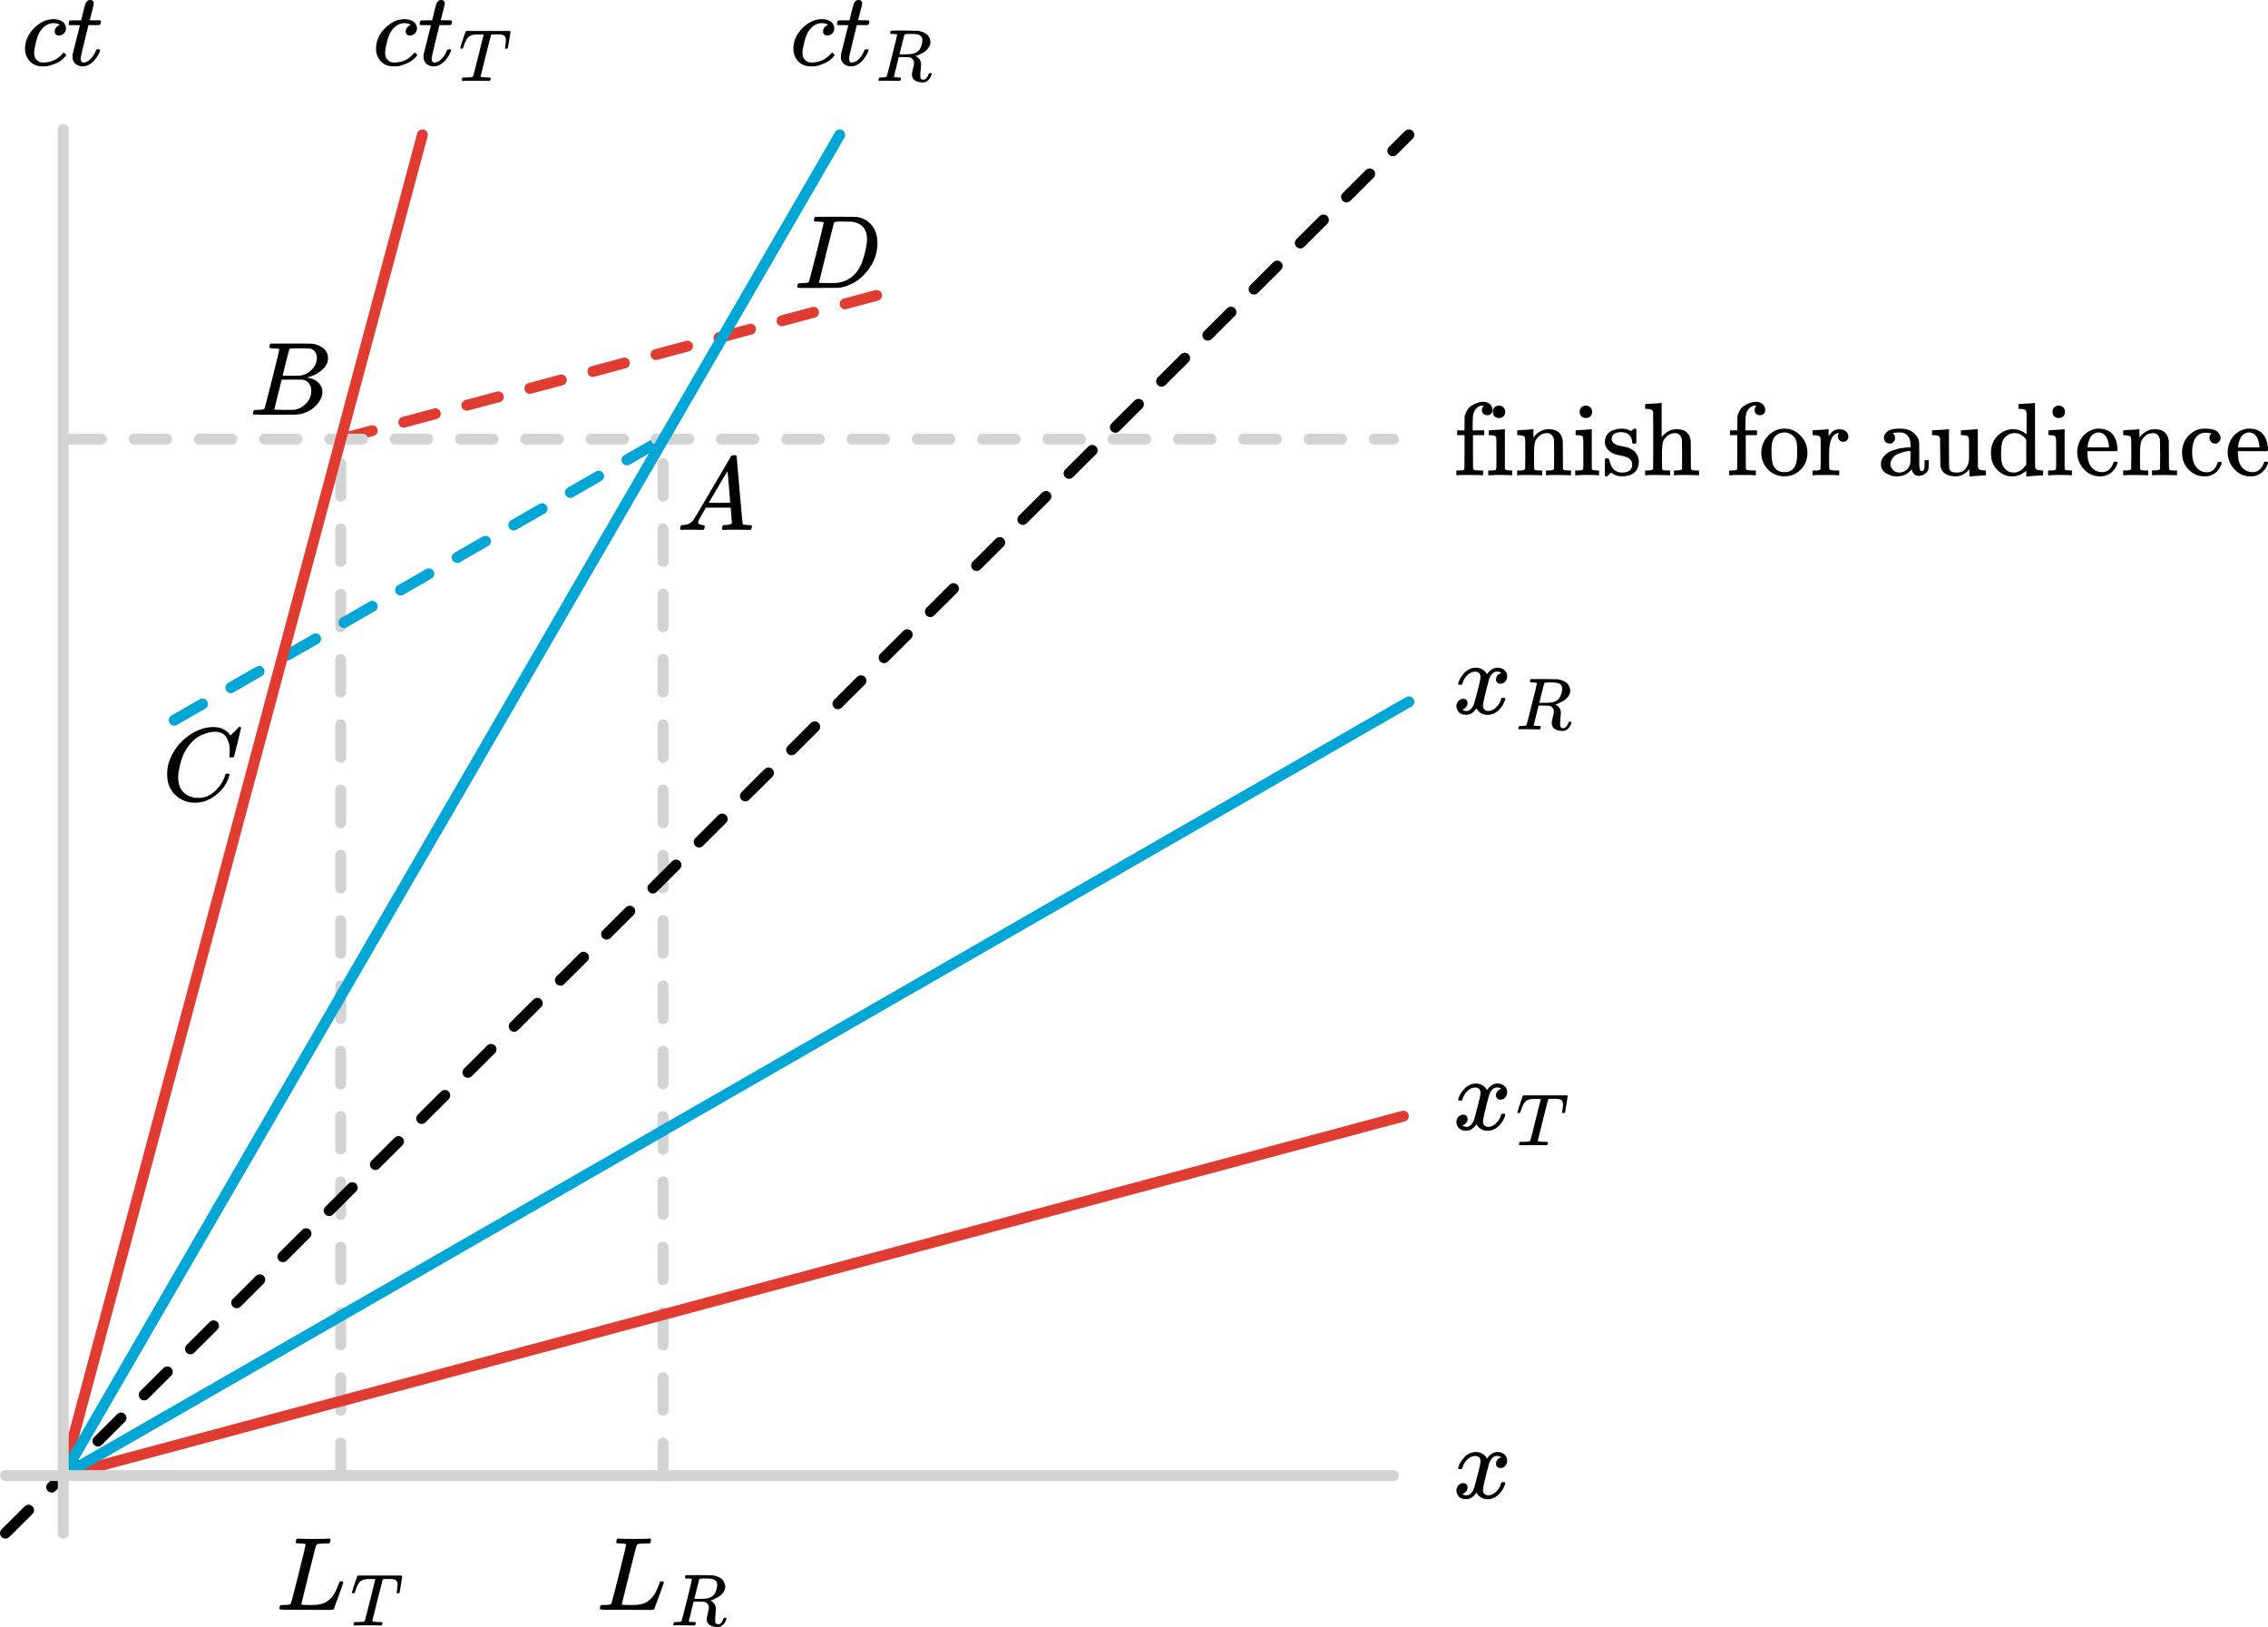
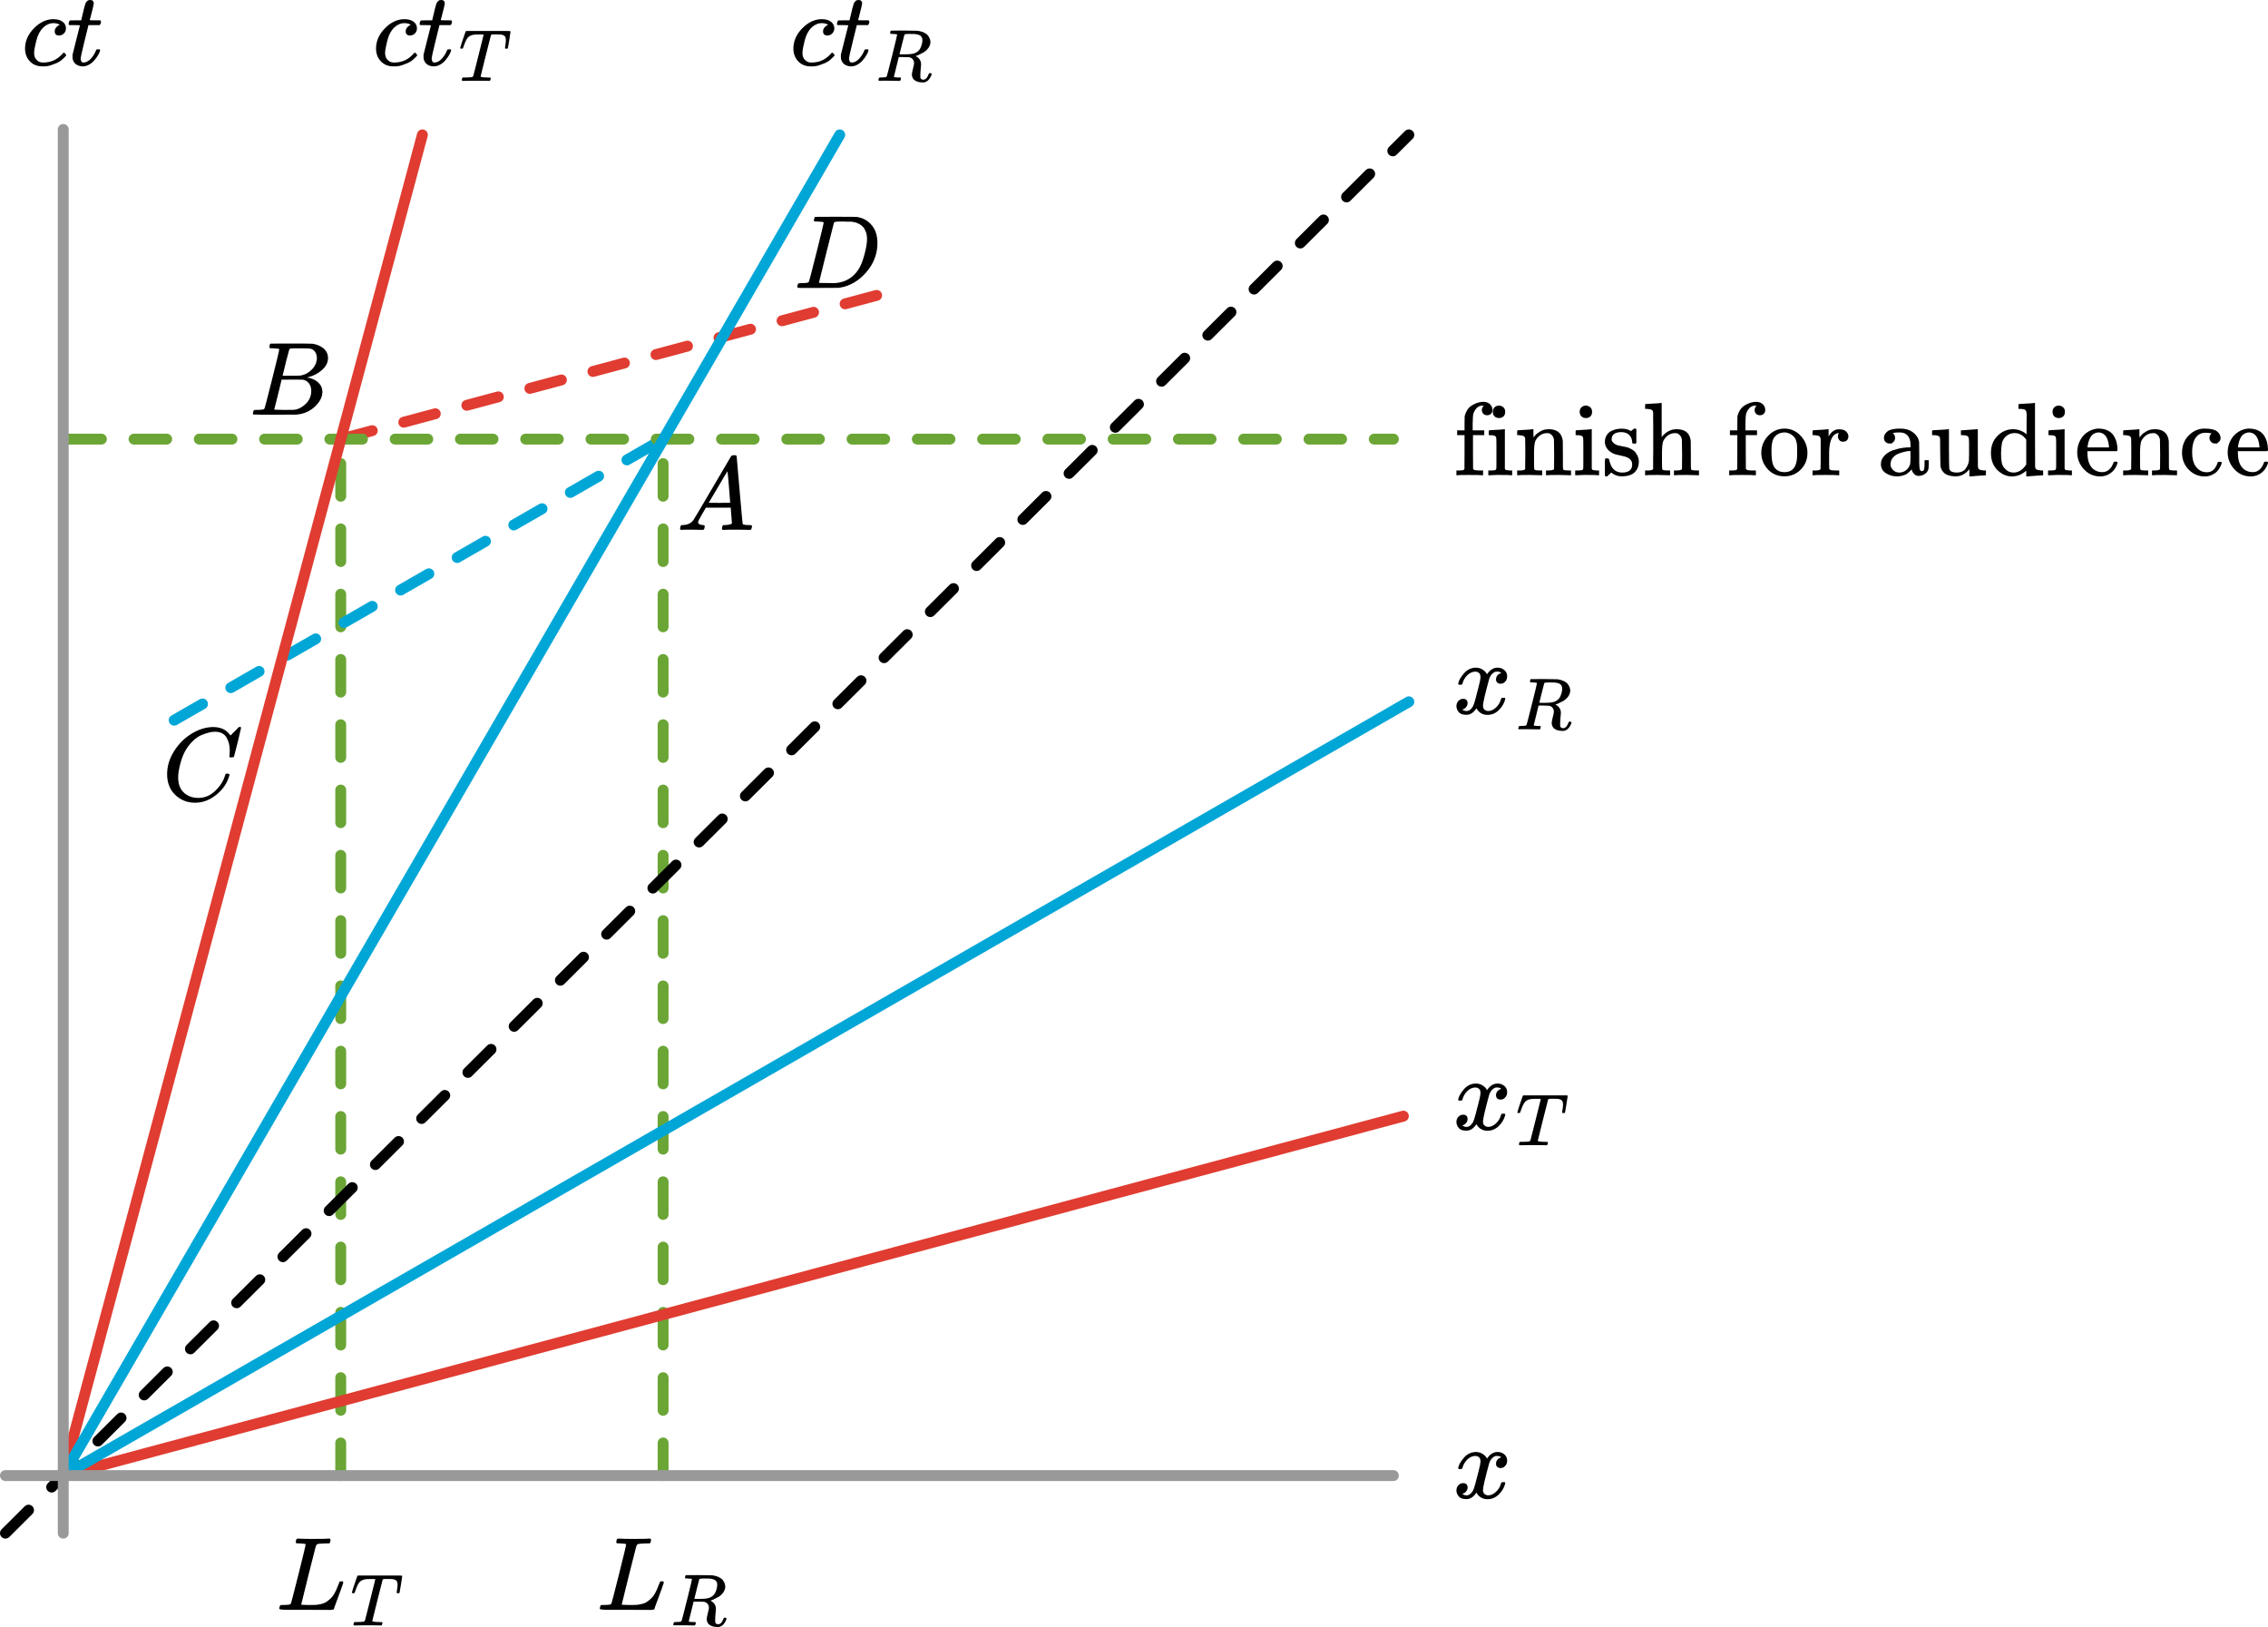
<svg xmlns="http://www.w3.org/2000/svg" xmlns:xlink="http://www.w3.org/1999/xlink" width="208.473mm" height="149.515mm" viewBox="0 0 208.473 149.515" version="1.1" id="svg1" xml:space="preserve">
  <defs id="defs1">
    <path id="MJX-74-TEX-I-1D450" d="m 34,159 q 0,109 86,196 86,87 186,87 56,0 88,-24 32,-24 33,-63 0,-29 -19,-49 -19,-20 -48,-21 -19,0 -30,10 -11,10 -11,30 0,20 11,34 11,14 22,21 11,7 14,6 h 1 q 0,2 -6,6 -6,4 -21,8 -15,4 -34,4 -30,0 -57,-14 -21,-9 -43,-31 -44,-44 -64,-124 -20,-80 -21,-116 0,-46 26,-69 22,-24 58,-24 h 4 q 112,0 185,85 9,10 12,10 4,0 13,-9 9,-9 10,-14 1,-5 -9,-15 Q 410,73 391,55 372,37 346,25 320,13 282,0 244,-13 202,-11 127,-11 81,37 35,85 34,159 Z" />
    <path id="MJX-74-TEX-I-1D461" d="m 26,385 q -7,7 -7,10 0,4 3,16 3,12 5,14 2,5 9,5 7,0 51,1 h 53 l 19,80 q 3,11 7,29 4,18 7,26 3,8 6,20 3,12 8,17 5,5 10,12 5,7 14,9 9,2 18,2 18,-1 25,-11 7,-10 7,-19 0,-7 -9,-47 -9,-40 -20,-79 l -10,-37 q 0,-2 50,-2 h 51 q 7,-7 7,-11 0,-22 -13,-35 H 210 L 174,240 Q 135,80 135,68 q 0,-42 27,-42 35,0 68,34 33,34 53,84 2,6 5,7 3,1 15,2 h 4 q 15,0 15,-8 0,-3 -3,-12 Q 314,117 301,95 288,73 267,48 246,23 216,6 186,-11 155,-11 125,-11 98,4 71,19 59,56 57,64 57,83 v 18 l 35,140 q 35,141 36,142 0,2 -51,2 z" />
    <path id="MJX-74-TEX-I-1D465" d="m 52,289 q 7,42 54,97 47,55 116,56 35,0 64,-18 29,-18 43,-45 42,63 101,63 37,0 64,-22 27,-22 28,-59 0,-29 -14,-47 -14,-18 -27,-22 -13,-4 -23,-4 -19,0 -31,11 -12,11 -12,29 0,46 50,63 -11,13 -40,13 -13,0 -19,-2 -38,-16 -56,-66 -60,-221 -60,-258 0,-28 16,-40 16,-12 35,-12 37,0 73,33 36,33 49,81 3,10 6,11 3,1 16,2 h 4 q 15,0 15,-8 0,-1 -2,-11 Q 486,77 440,33 394,-11 333,-11 263,-11 227,52 186,-10 133,-10 h -6 q -49,0 -70,26 -21,26 -22,55 0,32 19,52 19,20 45,20 43,0 43,-42 Q 142,81 130,66 118,51 107,46 96,41 94,41 l -3,-1 q 0,-1 6,-4 6,-3 16,-7 10,-4 19,-3 36,0 62,45 9,16 23,68 14,52 28,108 14,56 16,66 5,27 5,39 0,28 -15,40 -15,12 -34,12 -40,0 -75,-32 -35,-32 -49,-82 -2,-9 -5,-10 -3,-1 -16,-2 H 58 q -6,6 -6,11 z" />
    <path id="MJX-23-TEX-N-66" d="M 273,0 Q 255,3 146,3 43,3 34,0 h -8 v 46 h 16 q 28,0 49,3 8,3 12,11 1,2 1,164 V 385 H 33 v 46 h 71 v 66 l 1,67 2,10 q 19,65 64,94 45,29 95,36 1,0 9,0 8,0 14,1 41,-3 62,-26 21,-23 21,-52 0,-23 -14,-37 -14,-14 -37,-14 -23,0 -37,14 -14,14 -14,37 0,20 18,40 h -4 q -4,1 -11,1 -28,0 -50,-21 -22,-21 -34,-55 -6,-20 -7,-95 V 431 H 293 V 385 H 185 V 225 q 0,-162 1,-164 1,-2 3,-4 2,-2 5,-3 3,-1 5,-3 2,-2 7,-2 5,0 7,-1 2,-1 9,-1 7,0 9,0 2,0 10,-1 8,-1 10,0 h 31 V 0 Z" />
    <path id="MJX-23-TEX-N-69" d="m 69,609 q 0,28 18,44 18,16 44,16 23,-2 40,-17 17,-15 17,-43 0,-30 -17,-45 -17,-15 -42,-15 -25,0 -42,15 -17,15 -18,45 z M 247,0 Q 232,3 143,3 132,3 106,3 80,3 56,1 L 34,0 h -8 v 46 h 16 q 28,0 49,3 9,4 11,11 2,7 2,42 v 103 88 q 0,52 -2,66 -2,14 -14,19 -14,7 -47,7 H 30 v 23 q 0,23 2,23 l 10,1 q 10,1 28,2 18,1 36,2 17,1 36,2 19,1 29,3 10,2 11,1 h 3 V 62 q 5,-10 12,-12 7,-2 35,-4 h 23 V 0 Z" />
    <path id="MJX-23-TEX-N-6E" d="m 41,46 h 14 q 39,0 47,14 v 8 q 0,9 0,23 0,14 0,31 0,17 1,39 1,22 0,42 0,31 0,66 0,35 -1,59 v 23 q -3,19 -14,25 -11,6 -45,9 H 25 v 23 q 0,23 2,23 l 10,1 q 10,1 28,2 18,1 37,2 17,1 36,2 19,1 29,3 10,2 11,1 h 3 v -40 q 0,-38 1,-38 1,0 5,5 4,5 12,15 8,10 19,18 11,8 29,19 18,11 38,16 20,5 51,5 114,-4 127,-113 1,-7 1,-139 v -86 q 0,-38 2,-45 2,-7 11,-10 21,-3 49,-3 h 16 V 0 h -8 L 510,1 Q 487,2 460,2 433,2 422,3 319,3 310,0 h -8 v 46 h 16 q 61,0 61,16 1,2 1,138 -1,135 -2,143 -6,28 -20,42 -14,14 -24,17 -10,3 -26,2 -45,0 -79,-34 -27,-27 -34,-55 -7,-28 -8,-83 v -64 -60 q 0,-30 1,-40 1,-10 3,-13 2,-3 9,-6 21,-3 49,-3 h 16 V 0 h -8 L 234,1 Q 210,2 183,2 156,2 145,3 42,3 33,0 h -8 v 46 z" />
    <path id="MJX-23-TEX-N-73" d="m 295,316 q 0,40 -27,69 -27,29 -78,29 -36,0 -62,-13 -30,-19 -30,-52 -1,-5 0,-13 1,-8 16,-24 15,-16 43,-25 18,-5 44,-9 26,-4 44,-9 18,-5 32,-13 17,-8 33,-20 16,-12 32,-41 16,-29 17,-62 Q 359,71 321,31 283,-9 198,-10 h -8 q -52,0 -96,36 L 86,19 77,10 Q 71,4 65,-1 L 54,-11 h -8 -4 q -3,0 -9,6 v 79 58 q 0,21 2,25 2,4 10,5 h 9 q 12,0 16,-4 4,-4 5,-12 1,-8 7,-27 6,-19 19,-42 35,-51 97,-51 97,0 97,78 0,29 -18,47 -20,24 -83,36 -63,12 -83,23 -36,17 -57,46 -21,29 -21,62 0,39 17,66 17,27 43,40 26,13 50,18 24,5 44,5 h 11 q 40,0 70,-15 l 15,-8 9,7 q 10,9 22,17 h 8 4 q 3,0 9,-6 V 310 l -6,-6 h -28 q -6,6 -6,12 z" />
    <path id="MJX-23-TEX-N-68" d="m 41,46 h 14 q 39,0 47,14 v 8 q 0,9 0,23 0,14 0,33 0,19 0,43 0,24 1,50 1,26 0,55 -1,29 0,57 0,37 0,78 0,41 0,75 0,34 -1,60 -1,26 0,44 1,18 0,17 -3,19 -14,25 -11,6 -45,9 H 25 v 23 q 0,23 2,23 l 10,1 q 10,1 29,2 19,1 37,2 17,1 37,2 20,1 30,3 10,2 11,1 h 3 V 367 q 60,75 144,75 123,0 135,-113 1,-7 1,-139 v -86 q 0,-38 2,-45 2,-7 11,-10 21,-3 49,-3 h 16 V 0 h -8 L 510,1 Q 487,2 460,2 433,2 422,3 319,3 310,0 h -8 v 46 h 16 q 61,0 61,16 1,2 1,138 -1,135 -2,143 -6,28 -20,42 -14,14 -24,17 -10,3 -26,2 -45,0 -79,-34 -27,-27 -34,-55 -7,-28 -8,-83 v -64 -60 q 0,-30 1,-40 1,-10 3,-13 2,-3 9,-6 21,-3 49,-3 h 16 V 0 h -8 L 234,1 Q 210,2 183,2 156,2 145,3 42,3 33,0 h -8 v 46 z" />
    <path id="MJX-23-TEX-N-20" d="" />
    <path id="MJX-23-TEX-N-6F" d="m 28,214 q 0,95 65,164 65,69 157,70 90,0 155,-68 65,-68 66,-165 Q 471,120 407,55 343,-10 250,-10 153,-10 91,57 29,124 28,214 Z M 250,30 q 122,0 122,163 v 32 25 q 0,22 -1,38 -1,16 -7,38 -6,22 -16,36 -10,14 -31,28 -21,14 -49,20 -5,1 -16,1 -30,0 -57,-12 -43,-22 -56,-61 -13,-39 -13,-92 v -20 q 0,-96 19,-135 32,-61 105,-61 z" />
    <path id="MJX-23-TEX-N-72" d="m 36,46 h 14 q 39,0 47,14 v 8 q 0,9 0,23 0,14 1,31 1,17 0,39 -1,22 0,42 0,31 0,66 0,35 0,59 l -1,23 q -3,19 -14,25 -11,6 -45,9 H 20 v 23 q 0,23 2,23 l 10,1 q 10,1 28,2 18,1 36,2 16,1 35,2 19,1 29,3 10,2 11,1 h 3 v -69 q 39,68 97,68 h 6 q 45,0 66,-22 21,-22 21,-46 0,-21 -13,-36 -13,-15 -38,-15 -25,0 -37,16 -12,16 -13,34 0,9 2,16 2,7 5,12 3,5 3,5 -2,2 -23,-4 -16,-8 -24,-15 -47,-45 -47,-179 v -53 q 0,-13 0,-27 0,-14 0,-26 0,-12 1,-20 1,-8 0,-15 v -5 q 1,-2 3,-4 2,-2 5,-3 3,-1 5,-3 2,-2 7,-2 5,0 7,-1 2,-1 9,-1 7,0 9,0 2,0 10,-1 8,-1 10,0 h 31 V 0 h -9 Q 249,3 140,3 37,3 28,0 h -8 v 46 z" />
    <path id="MJX-23-TEX-N-61" d="m 137,305 q 0,0 -22,0 -22,0 -37,15 -15,15 -15,39 0,35 34,62 34,27 121,27 73,0 118,-32 45,-32 60,-76 5,-14 5,-31 0,-17 1,-115 v -70 q 0,-48 5,-66 5,-18 21,-18 15,0 20,16 5,16 5,53 v 36 h 40 V 106 Q 492,66 490,59 481,29 455,12 429,-5 400,-6 371,-7 353,12 335,31 329,54 v 4 l -2,-3 q -2,-3 -5,-6 -3,-3 -8,-9 -5,-6 -12,-11 -7,-5 -15,-12 -8,-7 -18,-11 -10,-4 -22,-8 -12,-4 -26,-6 -14,-2 -31,-3 -60,0 -108,31 -48,31 -48,87 0,21 7,40 7,19 27,41 20,22 48,37 28,15 78,28 50,13 110,15 h 14 v 22 q 0,34 -6,50 -22,71 -97,71 -18,0 -34,-1 -16,-1 -25,-4 -9,-3 -8,-3 22,-15 22,-44 0,-25 -16,-39 z M 126,106 q 0,-31 24,-55 24,-24 59,-25 38,0 67,23 29,23 39,60 2,7 3,66 0,58 -1,58 -8,0 -21,-1 -13,-1 -45,-9 -32,-8 -58,-20 -26,-12 -46,-37 -20,-25 -21,-60 z" />
    <path id="MJX-23-TEX-N-75" d="M 383,58 Q 327,-10 256,-10 h -7 q -125,0 -144,99 -1,7 -2,137 -1,109 -1,122 0,13 -6,21 -10,16 -60,16 H 25 v 23 q 0,23 2,23 l 11,1 q 10,1 29,2 19,1 38,2 17,1 37,2 20,1 30,3 10,2 12,1 h 3 V 261 q 1,-184 3,-197 3,-15 14,-24 20,-14 60,-14 26,0 47,9 21,9 32,23 11,14 20,32 9,18 12,30 3,12 4,24 0,1 0,17 0,16 1,40 1,24 0,47 v 67 q 0,46 -10,57 -10,11 -50,13 h -18 v 46 q 2,0 76,5 74,5 79,6 h 7 V 264 q 0,-180 1,-183 3,-20 14,-26 11,-6 45,-9 h 18 V 0 q -2,0 -75,-5 -73,-5 -77,-6 h -7 z" />
    <path id="MJX-23-TEX-N-64" d="m 376,495 q 0,16 0,40 0,24 1,33 0,45 -10,56 -10,11 -51,13 h -18 v 23 q 0,23 2,23 l 10,1 q 10,1 29,2 19,1 37,2 17,1 37,2 20,1 30,3 10,2 11,1 h 3 V 390 q 0,-306 1,-309 3,-20 14,-26 11,-6 45,-9 h 18 V 0 q -2,0 -76,-5 -74,-5 -79,-6 h -7 v 55 l -8,-7 q -58,-48 -130,-48 -77,0 -139,61 -62,61 -62,165 0,100 63,163 63,63 147,64 75,0 132,-49 z m -3,-153 q -45,63 -113,63 -49,0 -87,-36 -27,-28 -34,-64 -7,-36 -8,-94 0,-56 7,-91 7,-35 35,-61 30,-33 78,-33 71,0 122,77 z" />
    <path id="MJX-23-TEX-N-65" d="m 28,218 q 0,55 20,100 20,45 50,73 30,28 65,42 35,14 66,15 53,0 91,-18 38,-18 58,-50 20,-32 28,-64 8,-32 9,-71 0,-7 -7,-14 H 126 v -15 q 0,-148 100,-180 20,-6 44,-6 42,0 72,32 17,17 27,42 l 10,24 q 3,3 16,3 h 3 q 17,0 17,-10 0,-4 -3,-13 Q 393,53 349,21 305,-11 250,-11 155,-11 92,58 29,127 28,218 Z m 305,57 q -11,128 -95,136 h -2 q -8,0 -16,-1 -8,-1 -25,-8 -17,-7 -29,-21 -12,-14 -23,-41 -11,-27 -16,-66 v -7 h 206 z" />
    <path id="MJX-23-TEX-N-63" d="m 370,305 q 0,0 -21,0 -21,0 -36,15 -15,15 -16,38 0,23 15,38 5,5 5,6 0,1 -10,2 -26,4 -49,4 -49,0 -80,-32 -47,-47 -47,-157 0,-82 31,-129 41,-61 110,-61 41,0 66,26 25,26 36,62 2,8 5,10 3,2 16,2 h 14 q 6,-6 6,-9 0,-4 -4,-16 Q 407,92 395,71 383,50 366,33 349,16 318,2 287,-12 249,-11 163,-11 99,53 35,117 34,214 q 0,104 65,169 65,65 151,65 86,0 120,-27 34,-27 34,-64 0,-23 -17,-37 z" />
    <path id="MJX-23-TEX-I-1D450" d="m 34,159 q 0,109 86,196 86,87 186,87 56,0 88,-24 32,-24 33,-63 0,-29 -19,-49 -19,-20 -48,-21 -19,0 -30,10 -11,10 -11,30 0,20 11,34 11,14 22,21 11,7 14,6 h 1 q 0,2 -6,6 -6,4 -21,8 -15,4 -34,4 -30,0 -57,-14 -21,-9 -43,-31 -44,-44 -64,-124 -20,-80 -21,-116 0,-46 26,-69 22,-24 58,-24 h 4 q 112,0 185,85 9,10 12,10 4,0 13,-9 9,-9 10,-14 1,-5 -9,-15 Q 410,73 391,55 372,37 346,25 320,13 282,0 244,-13 202,-11 127,-11 81,37 35,85 34,159 Z" />
    <path id="MJX-23-TEX-I-1D461" d="m 26,385 q -7,7 -7,10 0,4 3,16 3,12 5,14 2,5 9,5 7,0 51,1 h 53 l 19,80 q 3,11 7,29 4,18 7,26 3,8 6,20 3,12 8,17 5,5 10,12 5,7 14,9 9,2 18,2 18,-1 25,-11 7,-10 7,-19 0,-7 -9,-47 -9,-40 -20,-79 l -10,-37 q 0,-2 50,-2 h 51 q 7,-7 7,-11 0,-22 -13,-35 H 210 L 174,240 Q 135,80 135,68 q 0,-42 27,-42 35,0 68,34 33,34 53,84 2,6 5,7 3,1 15,2 h 4 q 15,0 15,-8 0,-3 -3,-12 Q 314,117 301,95 288,73 267,48 246,23 216,6 186,-11 155,-11 125,-11 98,4 71,19 59,56 57,64 57,83 v 18 l 35,140 q 35,141 36,142 0,2 -51,2 z" />
    <path id="MJX-23-TEX-I-1D445" d="m 230,637 q -27,0 -32,1 -5,1 -5,11 0,27 11,33 2,1 174,1 172,-1 186,-3 56,-8 94,-28 38,-20 54,-46 16,-26 21,-43 5,-17 6,-34 0,-45 -29,-84 -29,-39 -67,-60 -38,-21 -67,-34 -29,-13 -38,-13 l 7,-5 q 67,-38 67,-110 0,-11 -5,-61 -5,-50 -5,-82 v -9 q 0,-18 1,-28 1,-10 11,-18 10,-8 26,-9 28,0 46,22 18,22 26,47 5,14 8,17 3,3 15,3 20,0 20,-12 0,-18 -24,-57 -38,-57 -90,-57 h -9 q -61,0 -101,25 -40,25 -44,78 0,27 15,84 15,57 15,73 0,51 -43,74 -15,7 -25,8 -10,1 -71,2 H 309 L 277,193 Q 244,61 244,59 q 0,-4 1,-5 1,-1 7,-4 6,-3 17,-2 11,1 33,-2 h 31 q 6,-8 6,-9 0,-1 -3,-18 Q 332,6 326,0 H 311 Q 275,2 180,2 146,2 117,2 88,2 71,2 54,2 50,1 33,1 33,10 q 0,2 3,14 5,19 10,21 4,1 15,1 h 6 q 27,0 60,3 14,3 19,12 3,4 72,278 69,274 69,289 0,7 -57,9 z m 400,-83 q 0,32 -21,54 -21,22 -86,28 -2,0 -23,0 -21,0 -38,1 h -22 q -47,0 -54,-10 -1,-3 -34,-133 -33,-130 -33,-133 0,-1 69,-1 78,1 104,7 64,10 100,59 16,23 27,60 11,37 11,68 z" />
    <path id="MJX-23-TEX-I-1D447" d="m 40,437 q -19,0 -19,8 0,5 16,56 16,51 34,101 l 17,49 q 5,18 13,26 h 468 90 q 32,0 38,-1 6,-1 7,-9 0,-6 -17,-114 -17,-108 -19,-109 0,-7 -19,-7 -9,0 -12,0 -3,0 -6,5 l -2,3 q 0,6 6,45 6,39 6,61 0,35 -13,53 -13,18 -55,25 -5,1 -58,2 -46,0 -58,-1 -12,-1 -18,-8 -1,-1 -71,-279 -70,-278 -70,-283 0,-12 88,-14 32,0 41,-1 9,-1 9,-9 0,-5 -3,-14 -4,-18 -9,-21 l -2,-1 q -3,0 -7,0 -5,0 -52,1 Q 316,2 228,2 99,2 64,0 H 49 q -6,6 -6,9 0,3 2,18 4,13 10,19 h 28 11 q 80,0 95,9 1,1 2,1 5,3 10,20 5,17 40,157 17,68 28,111 70,275 70,281 0,5 -29,5 h -31 q -67,0 -88,-6 Q 146,614 121,583 96,552 67,467 60,445 57,441 54,437 43,437 Z" />
    <path id="MJX-23-TEX-I-1D465" d="m 52,289 q 7,42 54,97 47,55 116,56 35,0 64,-18 29,-18 43,-45 42,63 101,63 37,0 64,-22 27,-22 28,-59 0,-29 -14,-47 -14,-18 -27,-22 -13,-4 -23,-4 -19,0 -31,11 -12,11 -12,29 0,46 50,63 -11,13 -40,13 -13,0 -19,-2 -38,-16 -56,-66 -60,-221 -60,-258 0,-28 16,-40 16,-12 35,-12 37,0 73,33 36,33 49,81 3,10 6,11 3,1 16,2 h 4 q 15,0 15,-8 0,-1 -2,-11 Q 486,77 440,33 394,-11 333,-11 263,-11 227,52 186,-10 133,-10 h -6 q -49,0 -70,26 -21,26 -22,55 0,32 19,52 19,20 45,20 43,0 43,-42 Q 142,81 130,66 118,51 107,46 96,41 94,41 l -3,-1 q 0,-1 6,-4 6,-3 16,-7 10,-4 19,-3 36,0 62,45 9,16 23,68 14,52 28,108 14,56 16,66 5,27 5,39 0,28 -15,40 -15,12 -34,12 -40,0 -75,-32 -35,-32 -49,-82 -2,-9 -5,-10 -3,-1 -16,-2 H 58 q -6,6 -6,11 z" />
    <path id="MJX-23-TEX-I-1D43F" d="m 228,637 q -34,0 -36,4 -1,2 -1,8 0,24 11,33 2,1 15,1 54,-3 127,-3 141,0 162,3 h 12 q 6,-6 6,-9 0,-3 -2,-18 -5,-15 -9,-19 h -38 q -69,-1 -81,-9 -7,-4 -14,-28 Q 373,576 313,336 297,271 279,198 261,125 252,88 l -9,-36 q 0,-4 9,-4 9,0 59,-2 h 17 q 32,0 51,1 19,1 49,7 30,6 50,18 20,12 44,34 24,22 42,55 16,30 30,67 14,37 17,42 5,3 17,3 h 13 q 6,-9 6,-11 0,-2 -20,-59 Q 607,146 583,83 559,20 557,9 555,4 553,3 551,2 537,0 523,-2 494,-1 483,-1 418,-1 353,-1 294,0 H 116 q -84,0 -84,10 0,7 2,14 5,19 10,21 4,1 15,1 h 6 q 27,0 60,3 14,3 19,12 3,4 72,278 69,274 69,289 0,7 -57,9 z" />
    <path id="MJX-23-TEX-I-1D434" d="m 208,74 q 0,-24 46,-28 18,0 18,-11 0,-1 -2,-13 Q 267,8 264,4 261,0 251,0 249,0 239,0 229,0 205,1 181,2 141,2 70,2 50,0 h -8 q -7,7 -7,11 2,27 13,35 h 14 q 70,3 102,50 6,6 181,305 175,299 178,303 7,12 24,12 h 8 17 q 6,-9 6,-10 l 28,-323 q 28,-323 30,-326 5,-11 65,-11 25,0 25,-10 0,-2 -3,-14 Q 720,7 718,4 716,1 704,0 701,0 690,0 679,0 651,1 623,2 578,2 484,2 455,0 h -12 q -6,6 -6,9 0,3 2,18 4,13 6,16 l 4,3 h 20 q 54,3 64,17 L 521,213 H 283 L 249,155 Q 208,86 208,74 Z m 308,186 q 0,11 -12,156 -12,145 -14,146 L 463,519 Q 447,492 400,412 l -90,-152 103,-1 q 103,0 103,1 z" />
    <path id="MJX-23-TEX-I-1D435" d="m 231,637 q -27,0 -32,1 -5,1 -5,11 0,27 11,33 1,1 130,1 259,0 273,-2 63,-10 105,-45 42,-35 43,-92 0,-64 -58,-115 -58,-51 -133,-69 l -10,-3 q 64,-9 105,-46 41,-37 42,-92 Q 702,146 630,78 558,10 453,1 446,0 242,0 42,0 39,2 q -4,3 -4,8 0,7 2,14 5,19 10,21 4,1 15,1 h 6 q 27,0 60,3 14,3 19,12 3,4 72,278 69,274 69,289 0,7 -57,9 z m 418,-93 q 0,30 -15,56 -15,26 -49,34 -7,2 -92,3 -20,0 -42,0 -22,0 -35,-1 h -13 q -15,-1 -19,-10 -2,-4 -32,-120 0,-3 -1,-6 L 320,374 h 81 q 81,0 93,2 60,10 107,58 47,48 48,110 z M 595,229 q 0,44 -23,73 -23,29 -60,34 -6,1 -83,1 -118,0 -119,-1 0,-2 -17,-73 -17,-71 -35,-141 L 240,52 q 0,-4 12,-4 12,0 81,-2 89,0 96,1 62,7 114,58 52,51 52,124 z" />
    <path id="MJX-24-TEX-I-1D436" d="m 50,252 q 0,115 67,221 67,106 169,168 102,62 204,63 90,0 143,-51 9,-10 15,-17 6,-7 8,-10 l 1,-3 q 3,0 27,26 7,6 15,14 8,8 16,16 8,8 10,11 l 15,15 h 6 q 14,0 14,-7 0,-4 -32,-137 -36,-139 -36,-140 -2,-5 -5,-6 -3,-1 -18,-2 h -16 q -6,6 -6,9 0,1 1,7 1,6 2,20 1,14 1,32 0,71 -32,124 -32,53 -109,54 -26,0 -56,-7 -30,-7 -72,-24 -42,-17 -83,-56 -41,-39 -73,-93 -32,-57 -51,-133 -19,-76 -19,-124 0,-114 76,-164 48,-34 118,-34 91,0 162,68 71,68 94,148 4,13 6,15 2,2 16,2 20,0 20,-9 0,-5 -1,-9 Q 618,132 523,55 428,-22 319,-22 206,-22 128,53 50,128 50,252 Z" />
    <path id="MJX-24-TEX-I-1D437" d="m 287,628 q 0,7 -57,9 -23,0 -30,1 -7,1 -7,9 0,8 4,20 4,12 7,15 2,1 199,1 167,-1 187,-1 20,0 40,-6 72,-17 122,-79 50,-62 51,-166 Q 803,275 696,151 589,27 444,3 L 430,1 236,0 H 125 72 q -24,0 -31,2 -7,2 -8,9 0,2 3,14 4,16 8,18 4,2 23,3 27,0 60,3 14,3 19,12 3,4 72,278 69,274 69,289 z M 703,469 q 0,38 -11,68 -11,30 -26,47 -15,17 -37,29 -22,12 -39,16 -17,4 -35,7 -2,0 -14,0 -12,0 -29,0 -17,0 -33,1 h -43 q -44,0 -50,-10 -2,-4 -73,-288 -71,-284 -71,-287 0,-4 11,-4 11,0 77,-1 5,0 19,0 14,0 24,-1 126,0 208,82 36,36 59,84 23,48 43,127 20,79 20,130 z" />
  </defs>
  <g id="layer1" transform="translate(408.9806,-451.3468)">
-     <path style="fill:#fee1d3;stroke:#d3d3d3;stroke-width:1;stroke-linecap:round;stroke-dasharray:3, 3;stroke-dashoffset:0" d="M -377.661,586.95 V 491.045" id="path293" />
+     <path style="fill:#fee1d3;stroke:#6ba536;stroke-width:1;stroke-linecap:round;stroke-dasharray:3, 3;stroke-dashoffset:0;stroke-opacity:1" d="M -377.661,586.95 V 491.045" id="path293" />
    <path style="fill:#fee1d3;stroke:#00a6d6;stroke-width:1;stroke-linecap:round;stroke-dasharray:3, 3;stroke-dashoffset:0;stroke-opacity:1" d="m -392.968,517.532 44.94,-25.832" id="path348" />
    <path style="opacity:1;fill:#fee1d3;stroke:#e03c31;stroke-width:1;stroke-linecap:round;stroke-dasharray:3, 3;stroke-dashoffset:0" d="m -377.661,491.7 52.076,-13.963" id="path346" />
-     <path style="fill:#f3c600;stroke:#d3d3d3;stroke-width:1;stroke-linecap:round;stroke-dasharray:3, 3;stroke-dashoffset:0" d="m -402.66,491.7 h 121.76" id="path291" />
-     <path style="fill:#fee1d3;stroke:#d3d3d3;stroke-width:1;stroke-linecap:round;stroke-dasharray:3, 3;stroke-dashoffset:0" d="M -348.028,586.95 V 491.045" id="path292" />
+     <path style="fill:#f3c600;stroke:#6ba536;stroke-width:1;stroke-linecap:round;stroke-dasharray:3, 3;stroke-dashoffset:0;stroke-opacity:1" d="m -402.66,491.7 h 121.76" id="path291" />
+     <path style="fill:#fee1d3;stroke:#6ba536;stroke-width:1;stroke-linecap:round;stroke-dasharray:3, 3;stroke-dashoffset:0;stroke-opacity:1" d="M -348.028,586.95 V 491.045" id="path292" />
    <path style="fill:#fee1d3;stroke:#e03c31;stroke-width:1;stroke-linecap:round;stroke-dasharray:none;stroke-dashoffset:0" d="m -403.189,586.95 33.034,-123.208" id="path294" />
    <path style="fill:#fee1d3;stroke:#e03c31;stroke-width:1;stroke-linecap:round;stroke-dasharray:none;stroke-dashoffset:0" d="m -403.189,586.95 123.208,-33.034" id="path295" />
    <g id="g297" transform="translate(-87.45645,252.4125)">
      <g data-mml-node="mi" id="g295" style="fill:#000000;stroke:#000000;stroke-width:0" transform="matrix(0.00957689,0,0,-0.00957689,-319.5489,204.9294)">
        <use data-c="1D450" xlink:href="#MJX-74-TEX-I-1D450" id="use295" style="stroke-width:0" />
      </g>
      <g data-mml-node="mi" id="g296" style="fill:#000000;stroke:#000000;stroke-width:0" transform="matrix(0.00957689,0,0,-0.00957689,-315.4021,204.9294)">
        <use data-c="1D461" xlink:href="#MJX-74-TEX-I-1D461" id="use296" style="stroke-width:0" />
      </g>
    </g>
    <g data-mml-node="mi" id="g298" style="fill:#000000;stroke:#000000;stroke-width:0" transform="matrix(0.00957689,0,0,-0.00957689,-275.4432,589.0136)">
      <use data-c="1D465" xlink:href="#MJX-74-TEX-I-1D465" id="use297" style="stroke-width:0" />
    </g>
    <path style="fill:#fee1d3;stroke:#000000;stroke-width:1;stroke-linecap:round;stroke-dasharray:3, 3;stroke-dashoffset:0;stroke-opacity:1" d="m -408.481,592.241 129,-128.5" id="path298" />
    <path style="fill:#fee1d3;stroke:#00a6d6;stroke-width:1;stroke-linecap:round;stroke-dasharray:none;stroke-dashoffset:0;stroke-opacity:1" d="m -403.189,586.95 123.708,-71.109" id="path299" />
    <path style="fill:#fee1d3;stroke:#00a6d6;stroke-width:1;stroke-linecap:round;stroke-dasharray:none;stroke-dashoffset:0;stroke-opacity:1" d="M -331.792,463.741 -403.189,586.95" id="path300" />
-     <path style="fill:#f3c600;stroke:#d3d3d3;stroke-width:1;stroke-linecap:round" d="m -408.481,586.95 h 127.581" id="path301" />
-     <path style="fill:#f3c600;stroke:#d3d3d3;stroke-width:1;stroke-linecap:round" d="M -403.167,592.241 V 463.241" id="path302" />
+     <path style="fill:#f3c600;stroke:#999999;stroke-width:1;stroke-linecap:round;stroke-opacity:1" d="m -408.481,586.95 h 127.581" id="path301" />
+     <path style="fill:#f3c600;stroke:#999999;stroke-width:1;stroke-linecap:round;stroke-opacity:1" d="M -403.167,592.241 V 463.241" id="path302" />
    <g data-mml-node="mtext" id="g320" style="fill:#000000;stroke:#000000;stroke-width:0" transform="matrix(0.0095776,0,0,-0.0095776,-275.357,495.0228)">
      <use data-c="66" xlink:href="#MJX-23-TEX-N-66" id="use302" style="stroke-width:0" />
      <use data-c="69" xlink:href="#MJX-23-TEX-N-69" transform="translate(306)" id="use303" style="stroke-width:0" />
      <use data-c="6E" xlink:href="#MJX-23-TEX-N-6E" transform="translate(584)" id="use304" style="stroke-width:0" />
      <use data-c="69" xlink:href="#MJX-23-TEX-N-69" transform="translate(1140)" id="use305" style="stroke-width:0" />
      <use data-c="73" xlink:href="#MJX-23-TEX-N-73" transform="translate(1418)" id="use306" style="stroke-width:0" />
      <use data-c="68" xlink:href="#MJX-23-TEX-N-68" transform="translate(1812)" id="use307" style="stroke-width:0" />
      <use data-c="20" xlink:href="#MJX-23-TEX-N-20" transform="translate(2368)" id="use308" style="stroke-width:0" />
      <use data-c="66" xlink:href="#MJX-23-TEX-N-66" transform="translate(2618)" id="use309" style="stroke-width:0" />
      <use data-c="6F" xlink:href="#MJX-23-TEX-N-6F" transform="translate(2924)" id="use310" style="stroke-width:0" />
      <use data-c="72" xlink:href="#MJX-23-TEX-N-72" transform="translate(3424)" id="use311" style="stroke-width:0" />
      <use data-c="20" xlink:href="#MJX-23-TEX-N-20" transform="translate(3816)" id="use312" style="stroke-width:0" />
      <use data-c="61" xlink:href="#MJX-23-TEX-N-61" transform="translate(4066)" id="use313" style="stroke-width:0" />
      <use data-c="75" xlink:href="#MJX-23-TEX-N-75" transform="translate(4566)" id="use314" style="stroke-width:0" />
      <use data-c="64" xlink:href="#MJX-23-TEX-N-64" transform="translate(5122)" id="use315" style="stroke-width:0" />
      <use data-c="69" xlink:href="#MJX-23-TEX-N-69" transform="translate(5678)" id="use316" style="stroke-width:0" />
      <use data-c="65" xlink:href="#MJX-23-TEX-N-65" transform="translate(5956)" id="use317" style="stroke-width:0" />
      <use data-c="6E" xlink:href="#MJX-23-TEX-N-6E" transform="translate(6400)" id="use318" style="stroke-width:0" />
      <use data-c="63" xlink:href="#MJX-23-TEX-N-63" transform="translate(6956)" id="use319" style="stroke-width:0" />
      <use data-c="65" xlink:href="#MJX-23-TEX-N-65" transform="translate(7400)" id="use320" style="stroke-width:0" />
    </g>
    <g id="g325" transform="translate(201.5979,160.1172)">
      <g data-mml-node="mi" transform="matrix(0.0095776,0,0,-0.0095776,-537.9778,297.2251)" id="g321" style="fill:#000000;stroke:#000000;stroke-width:0">
        <use data-c="1D450" xlink:href="#MJX-23-TEX-I-1D450" id="use321" style="stroke-width:0" />
      </g>
      <g data-mml-node="msub" transform="matrix(0.0095776,0,0,-0.0095776,-533.8306,297.2251)" id="g324" style="fill:#000000;stroke:#000000;stroke-width:0">
        <g data-mml-node="mi" id="g322" style="stroke-width:0">
          <use data-c="1D461" xlink:href="#MJX-23-TEX-I-1D461" id="use322" style="stroke-width:0" />
        </g>
        <g data-mml-node="mi" transform="matrix(0.707,0,0,0.707,394,-150)" id="g323" style="stroke-width:0">
          <use data-c="1D445" xlink:href="#MJX-23-TEX-I-1D445" id="use323" style="stroke-width:0" />
        </g>
      </g>
    </g>
    <g id="g330" transform="translate(149.6951,160.1172)">
      <g data-mml-node="mi" transform="matrix(0.0095776,0,0,-0.0095776,-524.4379,297.2251)" id="g326" style="fill:#000000;stroke:#000000;stroke-width:0">
        <use data-c="1D450" xlink:href="#MJX-23-TEX-I-1D450" id="use325" style="stroke-width:0" />
      </g>
      <g data-mml-node="msub" transform="matrix(0.0095776,0,0,-0.0095776,-520.2908,297.2251)" id="g329" style="fill:#000000;stroke:#000000;stroke-width:0">
        <g data-mml-node="mi" id="g327" style="stroke-width:0">
          <use data-c="1D461" xlink:href="#MJX-23-TEX-I-1D461" id="use326" style="stroke-width:0" />
        </g>
        <g data-mml-node="mi" transform="matrix(0.707,0,0,0.707,394,-150)" id="g328" style="stroke-width:0">
          <use data-c="1D447" xlink:href="#MJX-23-TEX-I-1D447" id="use327" style="stroke-width:0" />
        </g>
      </g>
    </g>
    <g data-mml-node="msub" transform="matrix(0.0095776,0,0,-0.0095776,-275.4432,516.9372)" id="g333" style="fill:#000000;stroke:#000000;stroke-width:0">
      <g data-mml-node="mi" id="g331" style="stroke-width:0">
        <use data-c="1D465" xlink:href="#MJX-23-TEX-I-1D465" id="use330" style="stroke-width:0" />
      </g>
      <g data-mml-node="mi" transform="matrix(0.707,0,0,0.707,605,-150)" id="g332" style="stroke-width:0">
        <use data-c="1D445" xlink:href="#MJX-23-TEX-I-1D445" id="use331" style="stroke-width:0" />
      </g>
    </g>
    <g data-mml-node="msub" transform="matrix(0.0095776,0,0,-0.0095776,-275.4432,555.1538)" id="g336" style="fill:#000000;stroke:#000000;stroke-width:0">
      <g data-mml-node="mi" id="g334" style="stroke-width:0">
        <use data-c="1D465" xlink:href="#MJX-23-TEX-I-1D465" id="use333" style="stroke-width:0" />
      </g>
      <g data-mml-node="mi" transform="matrix(0.707,0,0,0.707,605,-150)" id="g335" style="stroke-width:0">
        <use data-c="1D447" xlink:href="#MJX-23-TEX-I-1D447" id="use334" style="stroke-width:0" />
      </g>
    </g>
    <g data-mml-node="msub" transform="matrix(0.0095776,0,0,-0.0095776,-383.6172,599.2829)" id="g339" style="fill:#000000;stroke:#000000;stroke-width:0">
      <g data-mml-node="mi" id="g337" style="stroke-width:0">
        <use data-c="1D43F" xlink:href="#MJX-23-TEX-I-1D43F" id="use336" style="stroke-width:0" />
      </g>
      <g data-mml-node="mi" transform="matrix(0.707,0,0,0.707,714,-150)" id="g338" style="stroke-width:0">
        <use data-c="1D447" xlink:href="#MJX-23-TEX-I-1D447" id="use337" style="stroke-width:0" />
      </g>
    </g>
    <g data-mml-node="msub" transform="matrix(0.0095776,0,0,-0.0095776,-354.1565,599.2829)" id="g342" style="fill:#000000;stroke:#000000;stroke-width:0">
      <g data-mml-node="mi" id="g340" style="stroke-width:0">
        <use data-c="1D43F" xlink:href="#MJX-23-TEX-I-1D43F" id="use339" style="stroke-width:0" />
      </g>
      <g data-mml-node="mi" transform="matrix(0.707,0,0,0.707,714,-150)" id="g341" style="stroke-width:0">
        <use data-c="1D445" xlink:href="#MJX-23-TEX-I-1D445" id="use340" style="stroke-width:0" />
      </g>
    </g>
    <g data-mml-node="mi" transform="matrix(0.0095776,0,0,-0.0095776,-346.8048,500.0407)" id="g343" style="fill:#000000;stroke:#000000;stroke-width:0">
      <use data-c="1D434" xlink:href="#MJX-23-TEX-I-1D434" id="use342" style="stroke-width:0" />
    </g>
    <g data-mml-node="mi" transform="matrix(0.0095776,0,0,-0.0095776,-386.0685,489.4573)" id="g344" style="fill:#000000;stroke:#000000;stroke-width:0">
      <use data-c="1D435" xlink:href="#MJX-23-TEX-I-1D435" id="use343" style="stroke-width:0" />
    </g>
    <g data-mml-node="mi" id="g1-0" style="fill:#000000;stroke:#000000;stroke-width:0" transform="matrix(0.00957909,0,0,-0.00957909,-394.0984,524.9038)">
      <use data-c="1D436" xlink:href="#MJX-24-TEX-I-1D436" id="use1-87" style="stroke-width:0" />
    </g>
    <g data-mml-node="mi" transform="matrix(0.00957909,0,0,-0.00957909,-336.0183,477.808)" id="g2-78" style="fill:#000000;stroke:#000000;stroke-width:0">
      <use data-c="1D437" xlink:href="#MJX-24-TEX-I-1D437" id="use2-38" style="stroke-width:0" />
    </g>
  </g>
</svg>
